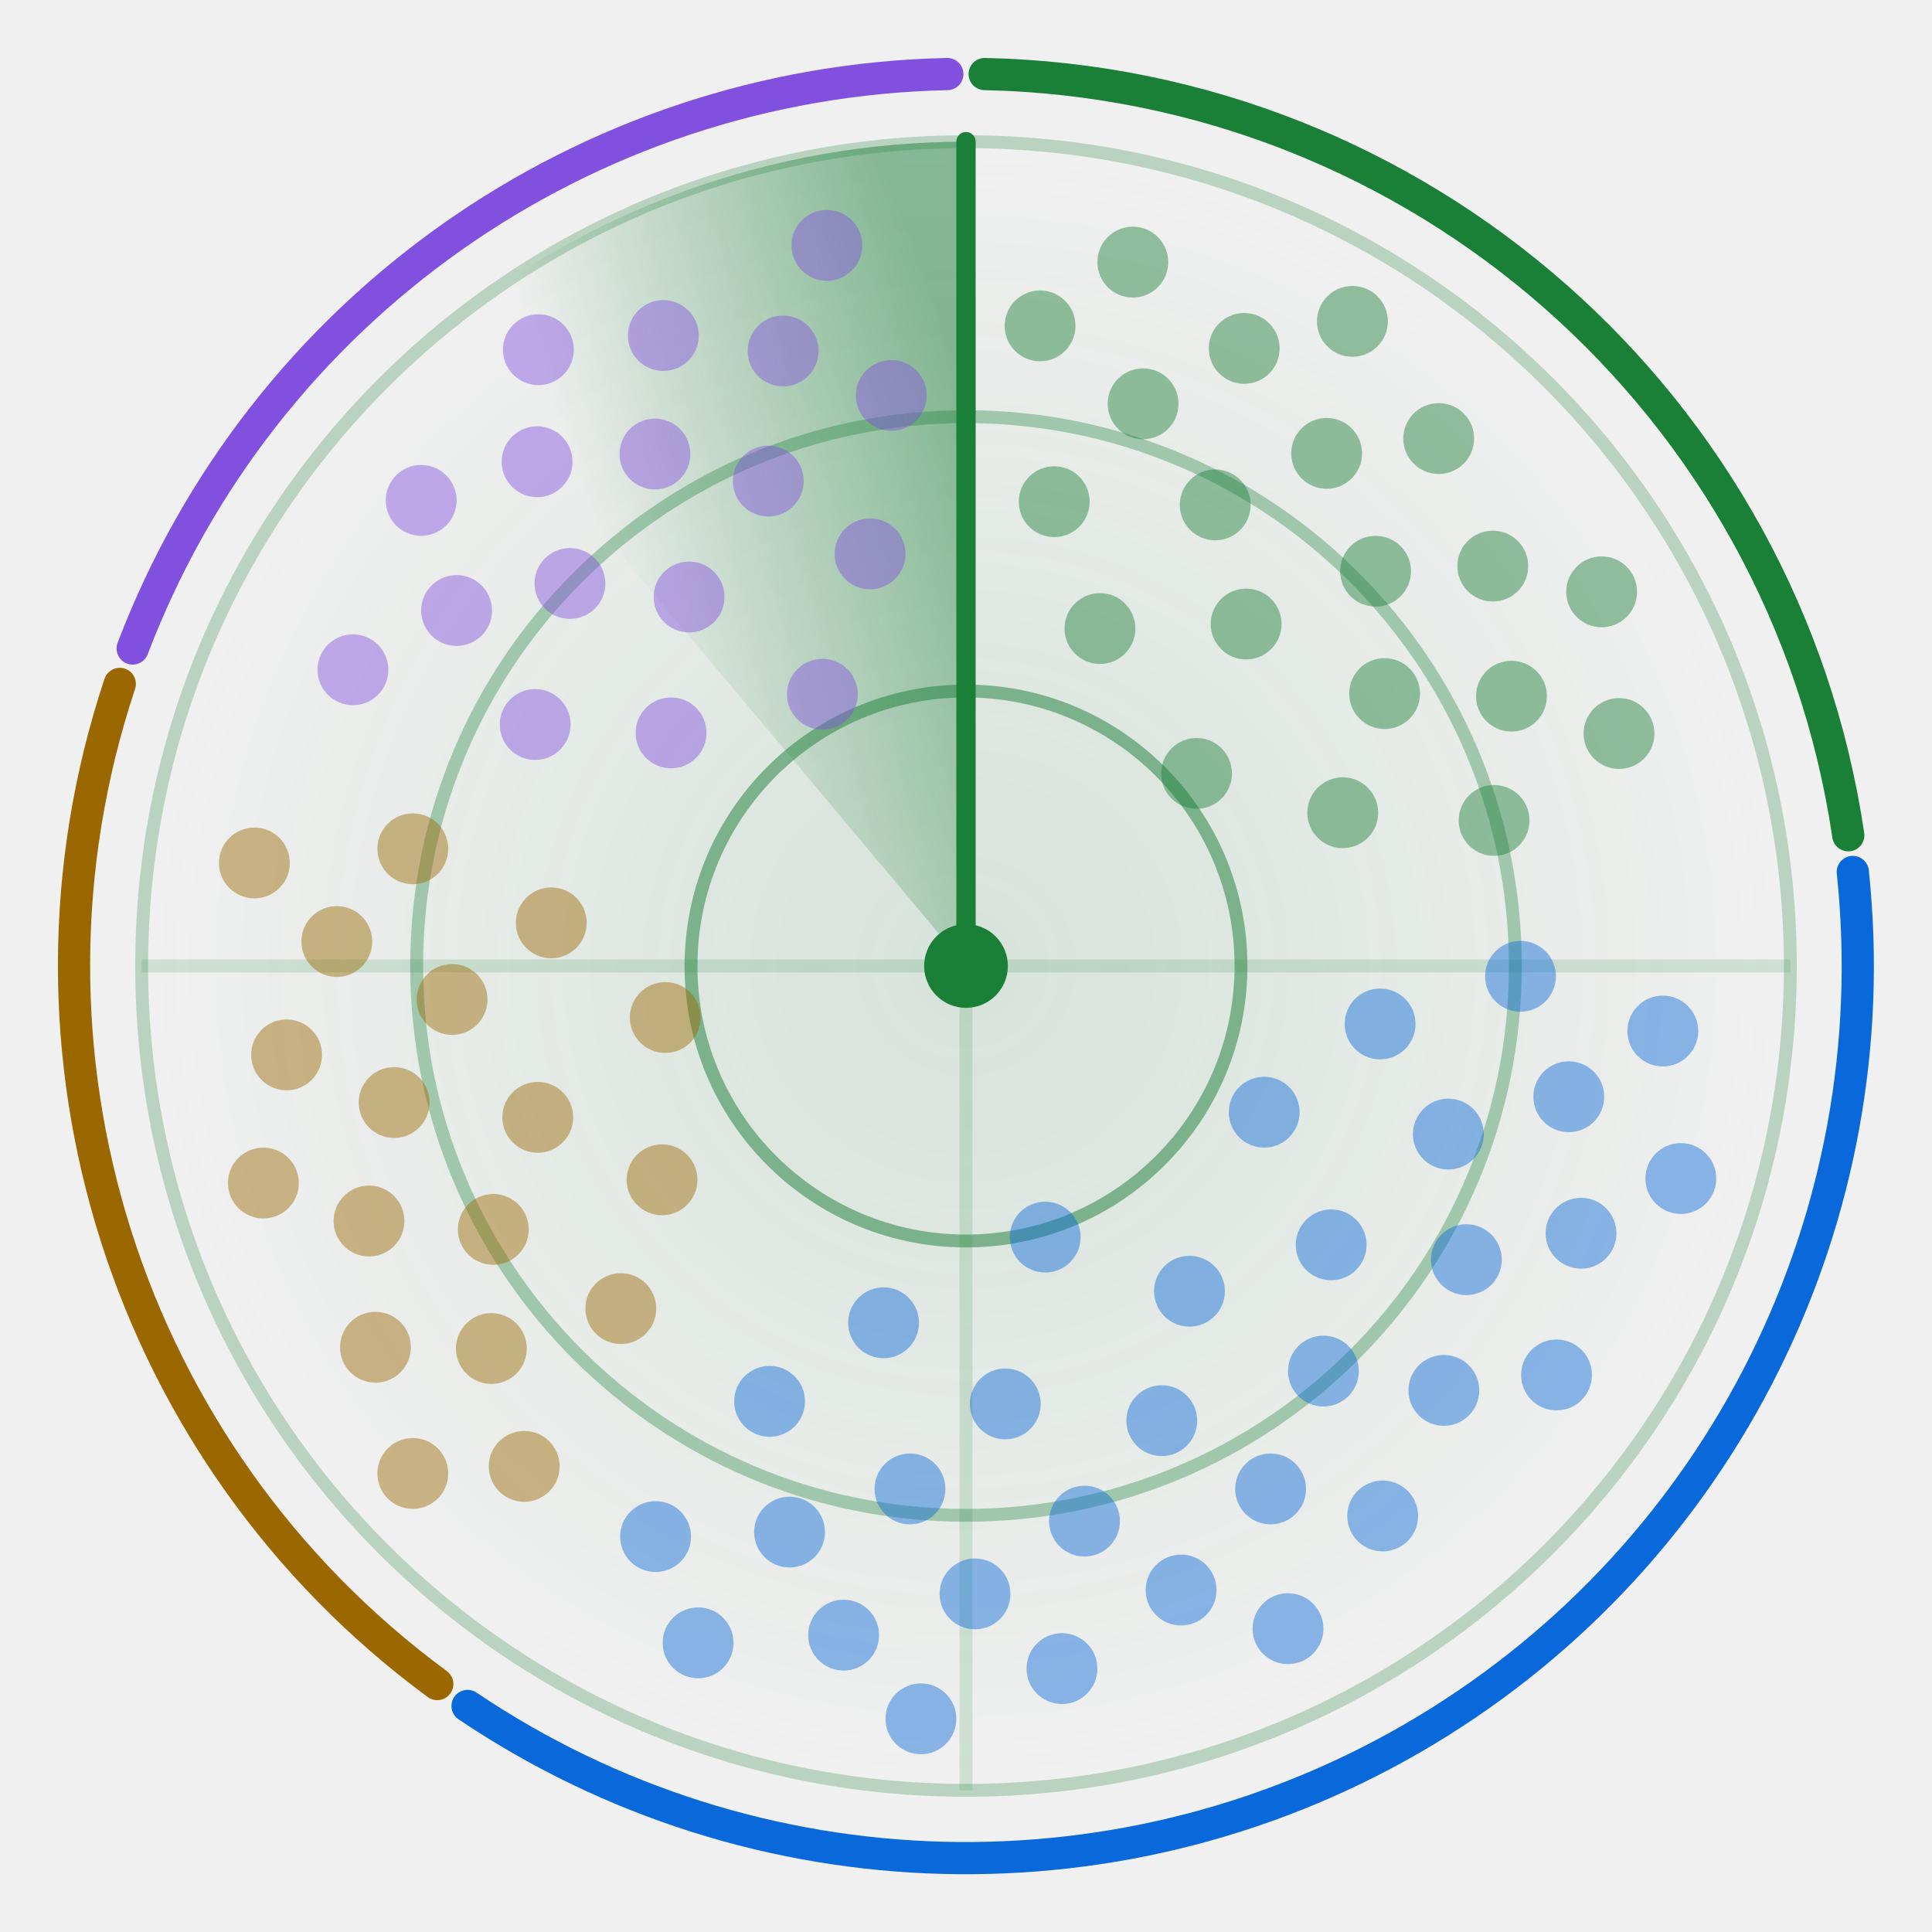
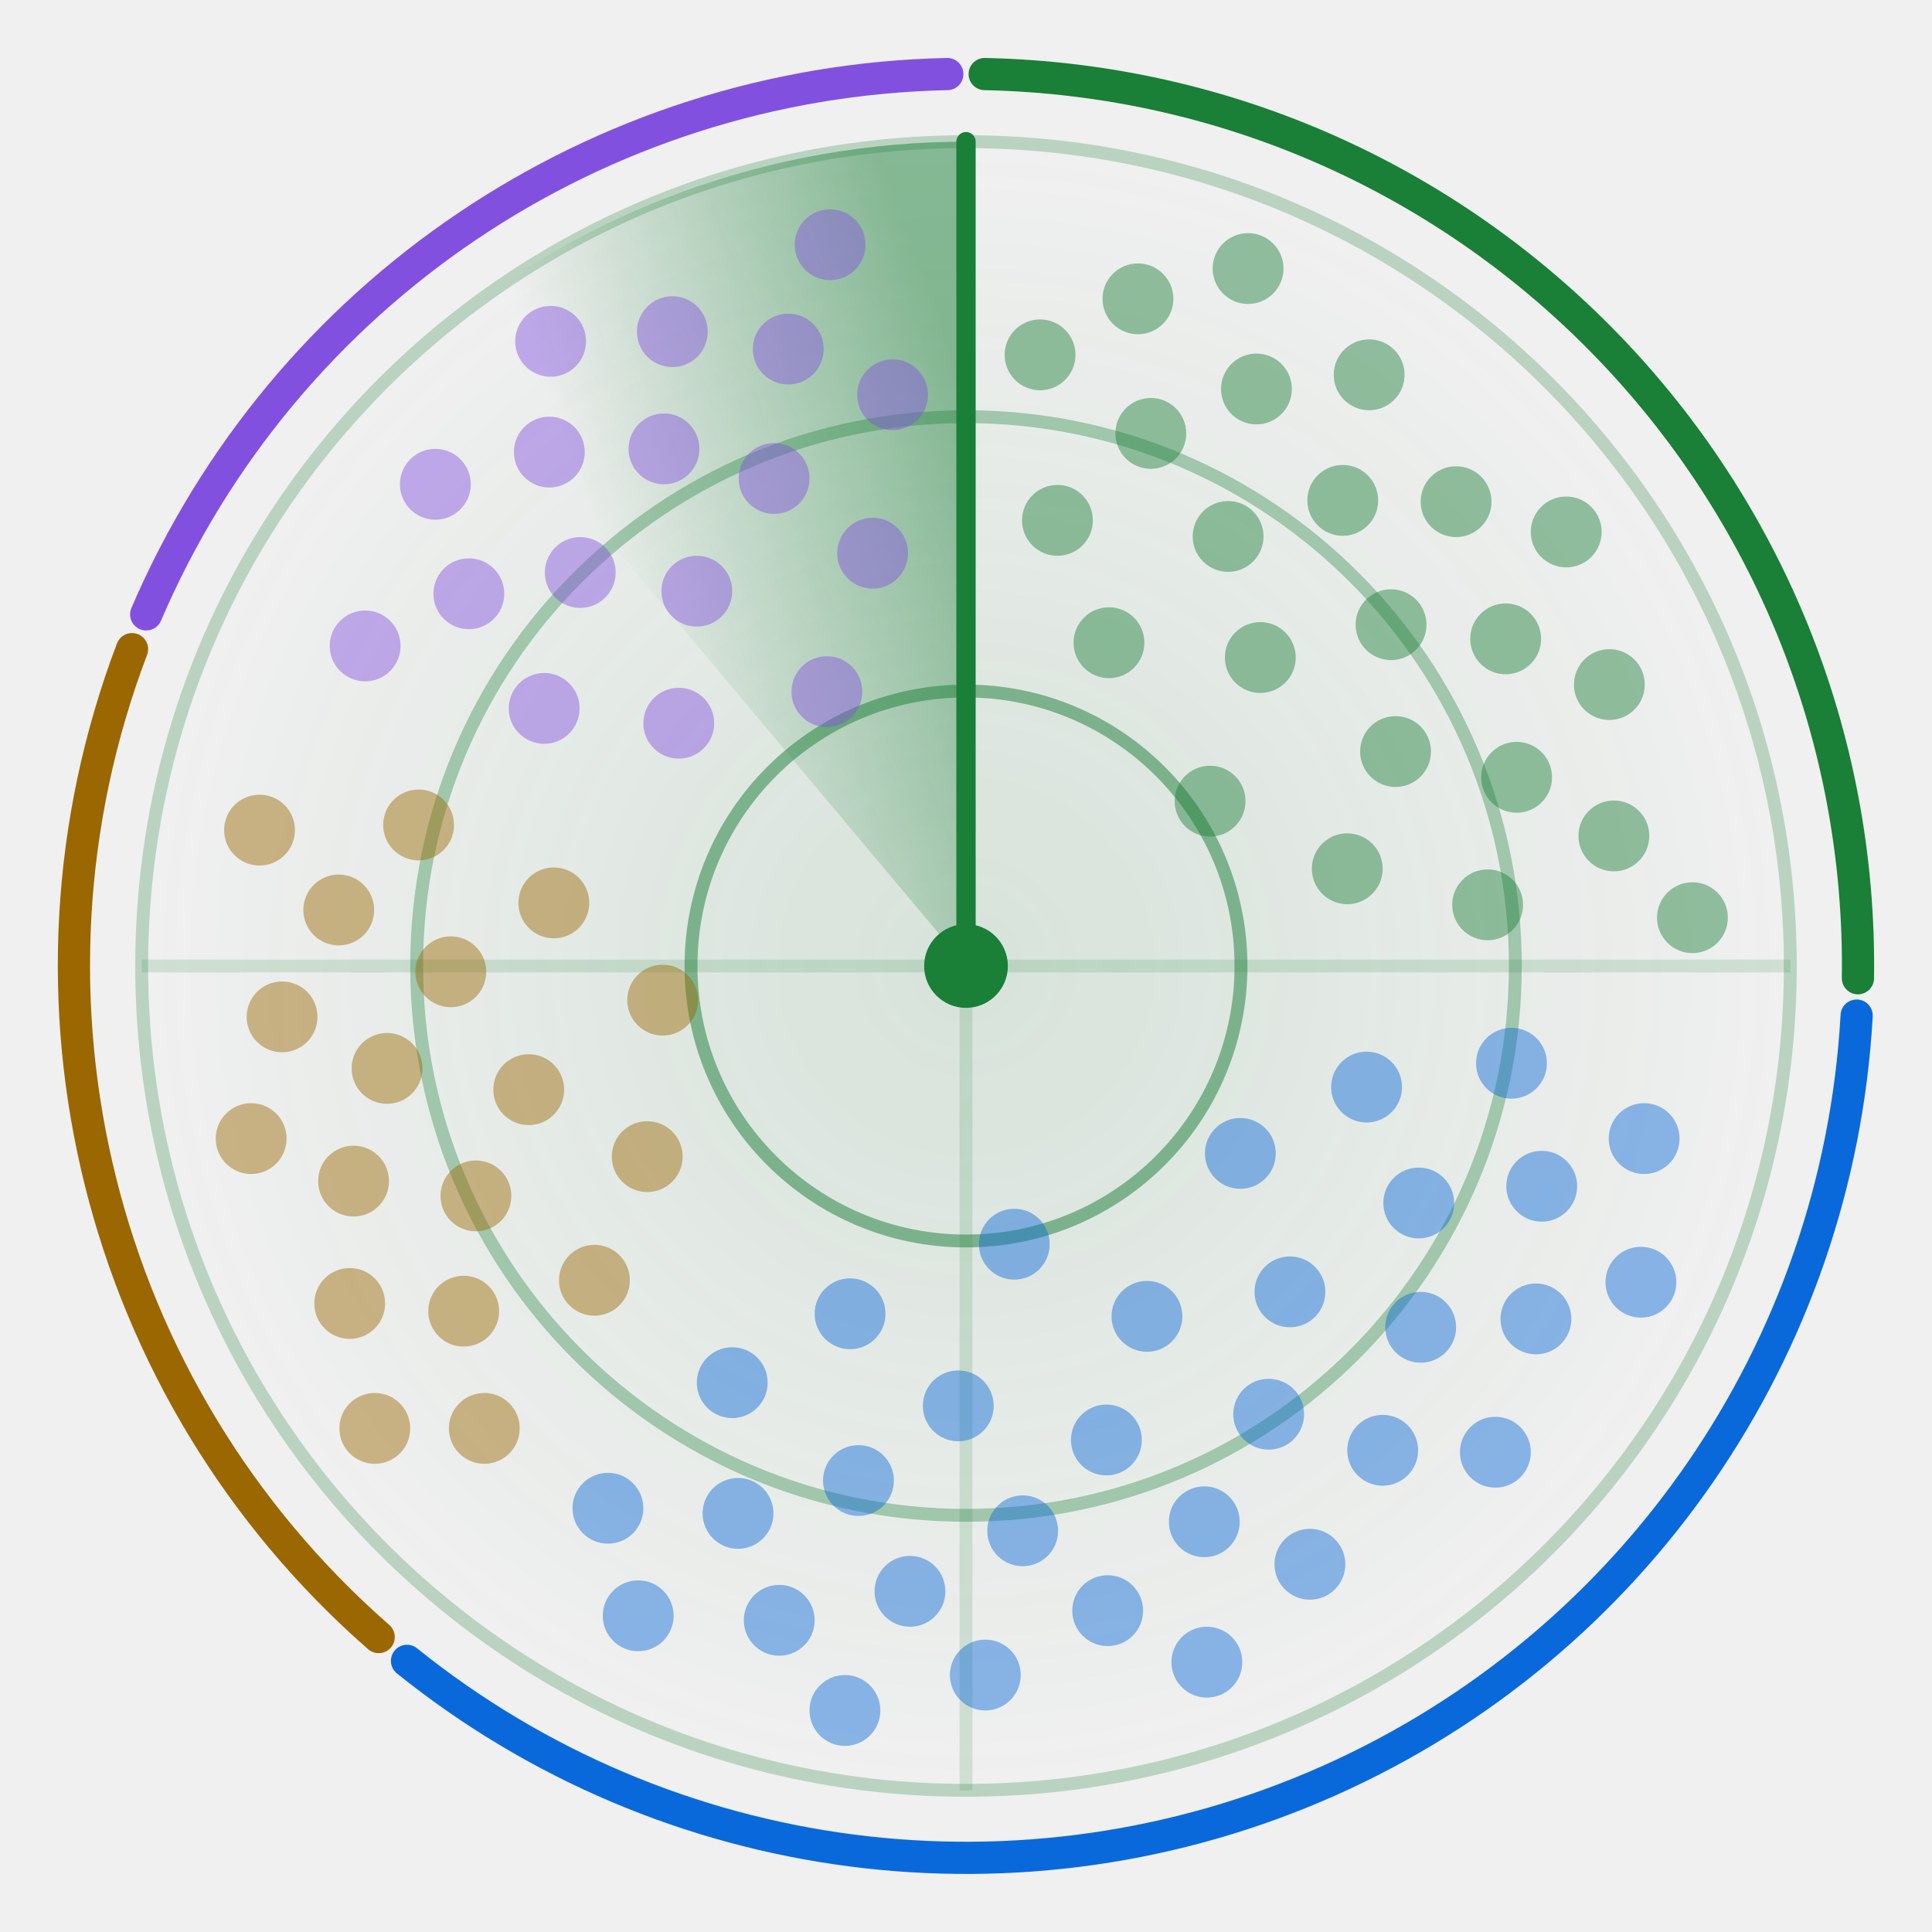
<svg xmlns="http://www.w3.org/2000/svg" width="300" height="300" viewBox="0 0 300 300" role="img" aria-labelledby="title">
  <style>.card{fill:#ffffff;stroke:#d1d9e0}.t{fill:#1f2328}.m{fill:#59636e}.ring{stroke:#1a7f37}.hub{fill:#1a7f37}.beam{stroke:#1a7f37}.s0,.s1,.g0,.g1{stop-color:#1a7f37}.a0{stop-color:#1a7f37}.a1{stop-color:#0969da}.dot.agents,.key.agents{fill:#1a7f37}.rim.agents{stroke:#1a7f37}.dot.apis,.key.apis{fill:#0969da}.rim.apis{stroke:#0969da}.dot.trials,.key.trials{fill:#9a6700}.rim.trials{stroke:#9a6700}.dot.aggregators,.key.aggregators{fill:#8250df}.rim.aggregators{stroke:#8250df}@media (prefers-color-scheme: dark) {.card{fill:#0d1117;stroke:#3d444d}.t{fill:#f0f6fc}.m{fill:#9198a1}.ring{stroke:#3fb950}.hub{fill:#3fb950}.beam{stroke:#3fb950}.s0,.s1,.g0,.g1{stop-color:#3fb950}.a0{stop-color:#3fb950}.a1{stop-color:#4493f8}.dot.agents,.key.agents{fill:#3fb950}.rim.agents{stroke:#3fb950}.dot.apis,.key.apis{fill:#4493f8}.rim.apis{stroke:#4493f8}.dot.trials,.key.trials{fill:#d29922}.rim.trials{stroke:#d29922}.dot.aggregators,.key.aggregators{fill:#ab7df8}.rim.aggregators{stroke:#ab7df8}}.rim{fill:none}.s0{stop-opacity:.5}.s1,.g1{stop-opacity:0}.g0{stop-opacity:.12}.dot{opacity:.45;animation:ping 6s linear infinite}@keyframes ping{0%,4%{opacity:1}55%,100%{opacity:.45}}.turning{animation:turn 6s linear infinite}@keyframes turn{to{transform:rotate(360deg)}}@media (prefers-reduced-motion: reduce) {.dot { animation: none; opacity: 1 } .turning { animation: none }}</style>
  <defs>
    <radialGradient id="glow">
      <stop class="g0" offset="0" />
      <stop class="g1" offset="1" />
    </radialGradient>
  </defs>
  <circle cx="150.0" cy="150.0" r="128.0" fill="url(#glow)" />
  <circle class="ring" cx="150.0" cy="150.0" r="42.7" fill="none" stroke-width="2" stroke-opacity=".5" />
  <circle class="ring" cx="150.0" cy="150.0" r="85.3" fill="none" stroke-width="2" stroke-opacity=".35" />
  <circle class="ring" cx="150.0" cy="150.0" r="128.0" fill="none" stroke-width="2" stroke-opacity=".25" />
  <path class="ring" d="M22.0 150.0H278.0M150.0 22.0V278.0" stroke-width="2" stroke-opacity=".15" />
-   <path class="rim agents" d="M152.9 11.5A138.5 138.5 0 0 1 287.0 129.7" stroke-width="5" stroke-linecap="round" />
-   <path class="rim apis" d="M287.7 135.4A138.5 138.5 0 0 1 72.6 264.9" stroke-width="5" stroke-linecap="round" />
-   <path class="rim trials" d="M67.9 261.5A138.5 138.5 0 0 1 18.6 106.2" stroke-width="5" stroke-linecap="round" />
-   <path class="rim aggregators" d="M20.6 100.7A138.5 138.5 0 0 1 147.1 11.5" stroke-width="5" stroke-linecap="round" />
+   <path class="rim agents" d="M152.9 11.5A138.5 138.5 0 0 1 288.5 151.9" stroke-width="5" stroke-linecap="round" />
+   <path class="rim apis" d="M288.3 157.7A138.5 138.5 0 0 1 63.2 257.9" stroke-width="5" stroke-linecap="round" />
+   <path class="rim trials" d="M58.8 254.2A138.5 138.5 0 0 1 20.5 100.8" stroke-width="5" stroke-linecap="round" />
+   <path class="rim aggregators" d="M22.7 95.4A138.5 138.5 0 0 1 147.1 11.5" stroke-width="5" stroke-linecap="round" />
  <defs>
    <linearGradient id="sweep" gradientUnits="userSpaceOnUse" x1="150.0" y1="60.4" x2="92.4" y2="81.4">
      <stop class="s0" offset="0" />
      <stop class="s1" offset="1" />
    </linearGradient>
  </defs>
  <g class="turning" style="transform-origin:150.0px 150.0px">
    <path fill="url(#sweep)" d="M150.0 150.0L67.7 51.9A128.0 128.0 0 0 1 150.0 22.0Z" />
    <line class="beam" x1="150.0" y1="150.0" x2="150.0" y2="22.0" stroke-width="3" stroke-linecap="round" />
  </g>
-   <circle class="dot agents" cx="185.8" cy="120.1" r="5.5" style="animation-delay:0.84s" />
-   <circle class="dot agents" cx="170.8" cy="97.6" r="5.5" style="animation-delay:0.36s" />
-   <circle class="dot agents" cx="208.5" cy="126.2" r="5.5" style="animation-delay:1.13s" />
-   <circle class="dot agents" cx="193.5" cy="96.9" r="5.5" style="animation-delay:0.65s" />
-   <circle class="dot agents" cx="163.7" cy="77.9" r="5.5" style="animation-delay:0.18s" />
-   <circle class="dot agents" cx="215.0" cy="107.7" r="5.5" style="animation-delay:0.95s" />
-   <circle class="dot agents" cx="188.7" cy="78.4" r="5.5" style="animation-delay:0.47s" />
-   <circle class="dot agents" cx="232.0" cy="127.4" r="5.5" style="animation-delay:1.24s" />
-   <circle class="dot agents" cx="213.6" cy="88.7" r="5.5" style="animation-delay:0.77s" />
-   <circle class="dot agents" cx="177.5" cy="62.7" r="5.5" style="animation-delay:0.29s" />
-   <circle class="dot agents" cx="234.7" cy="108.1" r="5.5" style="animation-delay:1.06s" />
-   <circle class="dot agents" cx="206.0" cy="70.4" r="5.5" style="animation-delay:0.59s" />
-   <circle class="dot agents" cx="161.5" cy="50.6" r="5.5" style="animation-delay:0.11s" />
-   <circle class="dot agents" cx="231.8" cy="87.9" r="5.5" style="animation-delay:0.88s" />
-   <circle class="dot agents" cx="193.2" cy="54.1" r="5.5" style="animation-delay:0.40s" />
-   <circle class="dot agents" cx="251.4" cy="113.9" r="5.5" style="animation-delay:1.17s" />
-   <circle class="dot agents" cx="223.4" cy="68.1" r="5.5" style="animation-delay:0.70s" />
-   <circle class="dot agents" cx="175.9" cy="40.7" r="5.5" style="animation-delay:0.22s" />
-   <circle class="dot agents" cx="248.7" cy="91.9" r="5.5" style="animation-delay:0.99s" />
-   <circle class="dot agents" cx="210.0" cy="49.9" r="5.5" style="animation-delay:0.52s" />
-   <circle class="dot apis" cx="162.3" cy="192.1" r="5.5" style="animation-delay:2.73s" />
-   <circle class="dot apis" cx="196.3" cy="172.7" r="5.5" style="animation-delay:1.94s" />
-   <circle class="dot apis" cx="137.2" cy="205.4" r="5.5" style="animation-delay:3.22s" />
-   <circle class="dot apis" cx="184.7" cy="200.5" r="5.5" style="animation-delay:2.42s" />
-   <circle class="dot apis" cx="214.3" cy="159.0" r="5.5" style="animation-delay:1.63s" />
-   <circle class="dot apis" cx="156.1" cy="218.0" r="5.5" style="animation-delay:2.91s" />
-   <circle class="dot apis" cx="206.7" cy="193.3" r="5.5" style="animation-delay:2.12s" />
-   <circle class="dot apis" cx="119.5" cy="217.6" r="5.5" style="animation-delay:3.40s" />
-   <circle class="dot apis" cx="180.4" cy="220.6" r="5.5" style="animation-delay:2.61s" />
-   <circle class="dot apis" cx="224.9" cy="176.1" r="5.5" style="animation-delay:1.82s" />
-   <circle class="dot apis" cx="141.3" cy="231.2" r="5.5" style="animation-delay:3.10s" />
-   <circle class="dot apis" cx="205.5" cy="212.9" r="5.5" style="animation-delay:2.31s" />
-   <circle class="dot apis" cx="236.1" cy="151.6" r="5.5" style="animation-delay:1.52s" />
-   <circle class="dot apis" cx="168.4" cy="236.2" r="5.5" style="animation-delay:2.80s" />
-   <circle class="dot apis" cx="227.7" cy="195.6" r="5.5" style="animation-delay:2.01s" />
-   <circle class="dot apis" cx="122.6" cy="237.9" r="5.5" style="animation-delay:3.29s" />
-   <circle class="dot apis" cx="197.3" cy="231.2" r="5.5" style="animation-delay:2.50s" />
-   <circle class="dot apis" cx="243.6" cy="170.3" r="5.5" style="animation-delay:1.70s" />
-   <circle class="dot apis" cx="151.4" cy="247.5" r="5.5" style="animation-delay:2.99s" />
-   <circle class="dot apis" cx="224.2" cy="215.9" r="5.5" style="animation-delay:2.19s" />
-   <circle class="dot apis" cx="101.8" cy="238.6" r="5.5" style="animation-delay:3.48s" />
-   <circle class="dot apis" cx="183.4" cy="246.9" r="5.5" style="animation-delay:2.68s" />
-   <circle class="dot apis" cx="245.5" cy="191.5" r="5.5" style="animation-delay:1.89s" />
-   <circle class="dot apis" cx="131.0" cy="253.9" r="5.5" style="animation-delay:3.17s" />
-   <circle class="dot apis" cx="214.7" cy="235.4" r="5.5" style="animation-delay:2.38s" />
-   <circle class="dot apis" cx="258.2" cy="160.1" r="5.5" style="animation-delay:1.59s" />
-   <circle class="dot apis" cx="164.9" cy="259.1" r="5.5" style="animation-delay:2.87s" />
-   <circle class="dot apis" cx="241.7" cy="213.5" r="5.5" style="animation-delay:2.08s" />
-   <circle class="dot apis" cx="108.4" cy="255.1" r="5.5" style="animation-delay:3.36s" />
-   <circle class="dot apis" cx="200.0" cy="252.9" r="5.5" style="animation-delay:2.57s" />
-   <circle class="dot apis" cx="261.0" cy="183.0" r="5.5" style="animation-delay:1.78s" />
-   <circle class="dot apis" cx="143.0" cy="266.9" r="5.5" style="animation-delay:3.06s" />
-   <circle class="dot trials" cx="103.3" cy="158.0" r="5.5" style="animation-delay:4.34s" />
-   <circle class="dot trials" cx="102.8" cy="183.2" r="5.5" style="animation-delay:3.91s" />
-   <circle class="dot trials" cx="85.6" cy="143.3" r="5.5" style="animation-delay:4.60s" />
-   <circle class="dot trials" cx="83.5" cy="173.5" r="5.5" style="animation-delay:4.18s" />
-   <circle class="dot trials" cx="96.4" cy="203.2" r="5.5" style="animation-delay:3.75s" />
-   <circle class="dot trials" cx="70.2" cy="155.2" r="5.5" style="animation-delay:4.44s" />
-   <circle class="dot trials" cx="76.6" cy="190.9" r="5.5" style="animation-delay:4.01s" />
-   <circle class="dot trials" cx="64.1" cy="131.8" r="5.5" style="animation-delay:4.70s" />
-   <circle class="dot trials" cx="61.2" cy="171.2" r="5.5" style="animation-delay:4.28s" />
-   <circle class="dot trials" cx="76.3" cy="209.4" r="5.5" style="animation-delay:3.85s" />
-   <circle class="dot trials" cx="52.3" cy="146.2" r="5.5" style="animation-delay:4.54s" />
-   <circle class="dot trials" cx="57.3" cy="189.6" r="5.5" style="animation-delay:4.11s" />
-   <circle class="dot trials" cx="81.4" cy="227.7" r="5.5" style="animation-delay:3.69s" />
-   <circle class="dot trials" cx="44.5" cy="163.8" r="5.5" style="animation-delay:4.38s" />
-   <circle class="dot trials" cx="58.3" cy="209.2" r="5.5" style="animation-delay:3.95s" />
-   <circle class="dot trials" cx="39.5" cy="134.0" r="5.5" style="animation-delay:4.64s" />
-   <circle class="dot trials" cx="40.9" cy="183.7" r="5.5" style="animation-delay:4.21s" />
-   <circle class="dot trials" cx="64.1" cy="228.8" r="5.5" style="animation-delay:3.79s" />
-   <circle class="dot aggregators" cx="127.7" cy="107.8" r="5.5" style="animation-delay:5.54s" />
-   <circle class="dot aggregators" cx="104.2" cy="113.8" r="5.5" style="animation-delay:5.14s" />
-   <circle class="dot aggregators" cx="135.1" cy="86.0" r="5.5" style="animation-delay:5.78s" />
-   <circle class="dot aggregators" cx="107.0" cy="92.7" r="5.5" style="animation-delay:5.38s" />
-   <circle class="dot aggregators" cx="83.1" cy="112.5" r="5.5" style="animation-delay:4.99s" />
-   <circle class="dot aggregators" cx="119.3" cy="74.7" r="5.5" style="animation-delay:5.63s" />
-   <circle class="dot aggregators" cx="88.5" cy="90.6" r="5.5" style="animation-delay:5.23s" />
-   <circle class="dot aggregators" cx="138.4" cy="61.4" r="5.5" style="animation-delay:5.88s" />
-   <circle class="dot aggregators" cx="101.7" cy="70.5" r="5.5" style="animation-delay:5.48s" />
-   <circle class="dot aggregators" cx="70.9" cy="94.8" r="5.5" style="animation-delay:5.08s" />
-   <circle class="dot aggregators" cx="121.6" cy="54.5" r="5.5" style="animation-delay:5.72s" />
-   <circle class="dot aggregators" cx="83.4" cy="71.7" r="5.5" style="animation-delay:5.33s" />
-   <circle class="dot aggregators" cx="54.8" cy="104.0" r="5.5" style="animation-delay:4.93s" />
-   <circle class="dot aggregators" cx="103.0" cy="52.1" r="5.5" style="animation-delay:5.57s" />
-   <circle class="dot aggregators" cx="65.4" cy="77.7" r="5.5" style="animation-delay:5.18s" />
-   <circle class="dot aggregators" cx="128.4" cy="38.1" r="5.5" style="animation-delay:5.82s" />
-   <circle class="dot aggregators" cx="83.6" cy="54.3" r="5.5" style="animation-delay:5.42s" />
+   <circle class="dot agents" cx="187.9" cy="124.4" r="5.5" style="animation-delay:0.93s" />
+   <circle class="dot agents" cx="172.2" cy="99.8" r="5.5" style="animation-delay:0.40s" />
+   <circle class="dot agents" cx="209.2" cy="134.9" r="5.5" style="animation-delay:1.26s" />
+   <circle class="dot agents" cx="195.7" cy="102.1" r="5.5" style="animation-delay:0.73s" />
+   <circle class="dot agents" cx="164.2" cy="80.8" r="5.5" style="animation-delay:0.19s" />
+   <circle class="dot agents" cx="216.7" cy="116.7" r="5.5" style="animation-delay:1.06s" />
+   <circle class="dot agents" cx="190.7" cy="83.3" r="5.5" style="animation-delay:0.52s" />
+   <circle class="dot agents" cx="231.0" cy="140.5" r="5.5" style="animation-delay:1.39s" />
+   <circle class="dot agents" cx="216.0" cy="97.0" r="5.5" style="animation-delay:0.85s" />
+   <circle class="dot agents" cx="178.7" cy="67.3" r="5.5" style="animation-delay:0.32s" />
+   <circle class="dot agents" cx="235.5" cy="120.7" r="5.5" style="animation-delay:1.18s" />
+   <circle class="dot agents" cx="208.5" cy="77.7" r="5.5" style="animation-delay:0.65s" />
+   <circle class="dot agents" cx="161.5" cy="55.1" r="5.5" style="animation-delay:0.11s" />
+   <circle class="dot agents" cx="233.8" cy="99.2" r="5.5" style="animation-delay:0.98s" />
+   <circle class="dot agents" cx="195.1" cy="60.4" r="5.5" style="animation-delay:0.45s" />
+   <circle class="dot agents" cx="250.6" cy="129.8" r="5.5" style="animation-delay:1.31s" />
+   <circle class="dot agents" cx="226.1" cy="77.9" r="5.5" style="animation-delay:0.78s" />
+   <circle class="dot agents" cx="176.7" cy="46.4" r="5.5" style="animation-delay:0.24s" />
+   <circle class="dot agents" cx="249.9" cy="106.3" r="5.5" style="animation-delay:1.11s" />
+   <circle class="dot agents" cx="212.6" cy="58.2" r="5.5" style="animation-delay:0.57s" />
+   <circle class="dot agents" cx="262.8" cy="142.5" r="5.5" style="animation-delay:1.44s" />
+   <circle class="dot agents" cx="243.2" cy="82.6" r="5.5" style="animation-delay:0.90s" />
+   <circle class="dot agents" cx="193.8" cy="41.7" r="5.5" style="animation-delay:0.37s" />
+   <circle class="dot apis" cx="157.5" cy="193.2" r="5.5" style="animation-delay:2.84s" />
+   <circle class="dot apis" cx="192.6" cy="179.1" r="5.5" style="animation-delay:2.07s" />
+   <circle class="dot apis" cx="132.0" cy="204.0" r="5.5" style="animation-delay:3.31s" />
+   <circle class="dot apis" cx="178.1" cy="204.4" r="5.5" style="animation-delay:2.54s" />
+   <circle class="dot apis" cx="212.2" cy="168.8" r="5.5" style="animation-delay:1.78s" />
+   <circle class="dot apis" cx="148.8" cy="218.3" r="5.5" style="animation-delay:3.02s" />
+   <circle class="dot apis" cx="200.3" cy="200.6" r="5.5" style="animation-delay:2.25s" />
+   <circle class="dot apis" cx="113.7" cy="214.7" r="5.5" style="animation-delay:3.49s" />
+   <circle class="dot apis" cx="171.8" cy="223.6" r="5.5" style="animation-delay:2.72s" />
+   <circle class="dot apis" cx="220.3" cy="186.8" r="5.5" style="animation-delay:1.96s" />
+   <circle class="dot apis" cx="133.3" cy="229.9" r="5.5" style="animation-delay:3.20s" />
+   <circle class="dot apis" cx="197.0" cy="219.6" r="5.5" style="animation-delay:2.43s" />
+   <circle class="dot apis" cx="234.7" cy="165.1" r="5.5" style="animation-delay:1.67s" />
+   <circle class="dot apis" cx="158.8" cy="237.7" r="5.5" style="animation-delay:2.90s" />
+   <circle class="dot apis" cx="220.6" cy="206.1" r="5.5" style="animation-delay:2.14s" />
+   <circle class="dot apis" cx="114.6" cy="235.0" r="5.5" style="animation-delay:3.38s" />
+   <circle class="dot apis" cx="187.0" cy="236.3" r="5.5" style="animation-delay:2.61s" />
+   <circle class="dot apis" cx="239.4" cy="184.2" r="5.5" style="animation-delay:1.85s" />
+   <circle class="dot apis" cx="141.3" cy="247.1" r="5.5" style="animation-delay:3.09s" />
+   <circle class="dot apis" cx="214.7" cy="225.2" r="5.5" style="animation-delay:2.32s" />
+   <circle class="dot apis" cx="94.4" cy="234.2" r="5.5" style="animation-delay:3.56s" />
+   <circle class="dot apis" cx="172.0" cy="250.1" r="5.5" style="animation-delay:2.79s" />
+   <circle class="dot apis" cx="238.5" cy="204.8" r="5.5" style="animation-delay:2.03s" />
+   <circle class="dot apis" cx="121.0" cy="251.6" r="5.5" style="animation-delay:3.27s" />
+   <circle class="dot apis" cx="203.4" cy="242.9" r="5.5" style="animation-delay:2.50s" />
+   <circle class="dot apis" cx="255.3" cy="176.8" r="5.5" style="animation-delay:1.74s" />
+   <circle class="dot apis" cx="153.0" cy="260.1" r="5.5" style="animation-delay:2.97s" />
+   <circle class="dot apis" cx="232.2" cy="225.5" r="5.5" style="animation-delay:2.21s" />
+   <circle class="dot apis" cx="99.1" cy="250.9" r="5.5" style="animation-delay:3.45s" />
+   <circle class="dot apis" cx="187.4" cy="258.1" r="5.5" style="animation-delay:2.68s" />
+   <circle class="dot apis" cx="254.8" cy="199.1" r="5.5" style="animation-delay:1.92s" />
+   <circle class="dot apis" cx="131.2" cy="265.6" r="5.5" style="animation-delay:3.15s" />
+   <circle class="dot trials" cx="102.9" cy="155.3" r="5.5" style="animation-delay:4.39s" />
+   <circle class="dot trials" cx="100.5" cy="179.6" r="5.5" style="animation-delay:3.99s" />
+   <circle class="dot trials" cx="86.0" cy="140.2" r="5.5" style="animation-delay:4.64s" />
+   <circle class="dot trials" cx="82.1" cy="169.2" r="5.5" style="animation-delay:4.24s" />
+   <circle class="dot trials" cx="92.3" cy="198.8" r="5.5" style="animation-delay:3.83s" />
+   <circle class="dot trials" cx="70.0" cy="150.9" r="5.5" style="animation-delay:4.49s" />
+   <circle class="dot trials" cx="73.9" cy="185.7" r="5.5" style="animation-delay:4.08s" />
+   <circle class="dot trials" cx="65.0" cy="128.1" r="5.5" style="animation-delay:4.74s" />
+   <circle class="dot trials" cx="60.1" cy="165.9" r="5.5" style="animation-delay:4.33s" />
+   <circle class="dot trials" cx="72.0" cy="203.6" r="5.5" style="animation-delay:3.93s" />
+   <circle class="dot trials" cx="52.6" cy="141.3" r="5.5" style="animation-delay:4.58s" />
+   <circle class="dot trials" cx="54.9" cy="183.4" r="5.5" style="animation-delay:4.18s" />
+   <circle class="dot trials" cx="75.2" cy="221.8" r="5.5" style="animation-delay:3.77s" />
+   <circle class="dot trials" cx="43.8" cy="157.9" r="5.5" style="animation-delay:4.43s" />
+   <circle class="dot trials" cx="54.3" cy="202.4" r="5.5" style="animation-delay:4.02s" />
+   <circle class="dot trials" cx="40.3" cy="128.9" r="5.5" style="animation-delay:4.68s" />
+   <circle class="dot trials" cx="39.0" cy="176.8" r="5.5" style="animation-delay:4.27s" />
+   <circle class="dot trials" cx="58.2" cy="221.8" r="5.5" style="animation-delay:3.87s" />
+   <circle class="dot aggregators" cx="128.4" cy="107.4" r="5.5" style="animation-delay:5.55s" />
+   <circle class="dot aggregators" cx="105.4" cy="112.3" r="5.5" style="animation-delay:5.17s" />
+   <circle class="dot aggregators" cx="135.5" cy="85.9" r="5.5" style="animation-delay:5.79s" />
+   <circle class="dot aggregators" cx="108.2" cy="91.8" r="5.5" style="animation-delay:5.41s" />
+   <circle class="dot aggregators" cx="84.5" cy="110.0" r="5.5" style="animation-delay:5.02s" />
+   <circle class="dot aggregators" cx="120.2" cy="74.3" r="5.5" style="animation-delay:5.64s" />
+   <circle class="dot aggregators" cx="90.1" cy="88.9" r="5.5" style="animation-delay:5.26s" />
+   <circle class="dot aggregators" cx="138.6" cy="61.3" r="5.5" style="animation-delay:5.88s" />
+   <circle class="dot aggregators" cx="103.1" cy="69.7" r="5.5" style="animation-delay:5.50s" />
+   <circle class="dot aggregators" cx="72.8" cy="92.2" r="5.5" style="animation-delay:5.11s" />
+   <circle class="dot aggregators" cx="122.4" cy="54.2" r="5.5" style="animation-delay:5.73s" />
+   <circle class="dot aggregators" cx="85.3" cy="70.2" r="5.5" style="animation-delay:5.35s" />
+   <circle class="dot aggregators" cx="56.7" cy="100.3" r="5.5" style="animation-delay:4.97s" />
+   <circle class="dot aggregators" cx="104.4" cy="51.5" r="5.5" style="animation-delay:5.59s" />
+   <circle class="dot aggregators" cx="67.6" cy="75.2" r="5.5" style="animation-delay:5.20s" />
+   <circle class="dot aggregators" cx="128.9" cy="38.0" r="5.5" style="animation-delay:5.82s" />
+   <circle class="dot aggregators" cx="85.5" cy="53.0" r="5.5" style="animation-delay:5.44s" />
  <circle class="hub" cx="150.0" cy="150.0" r="6.5" />
</svg>
